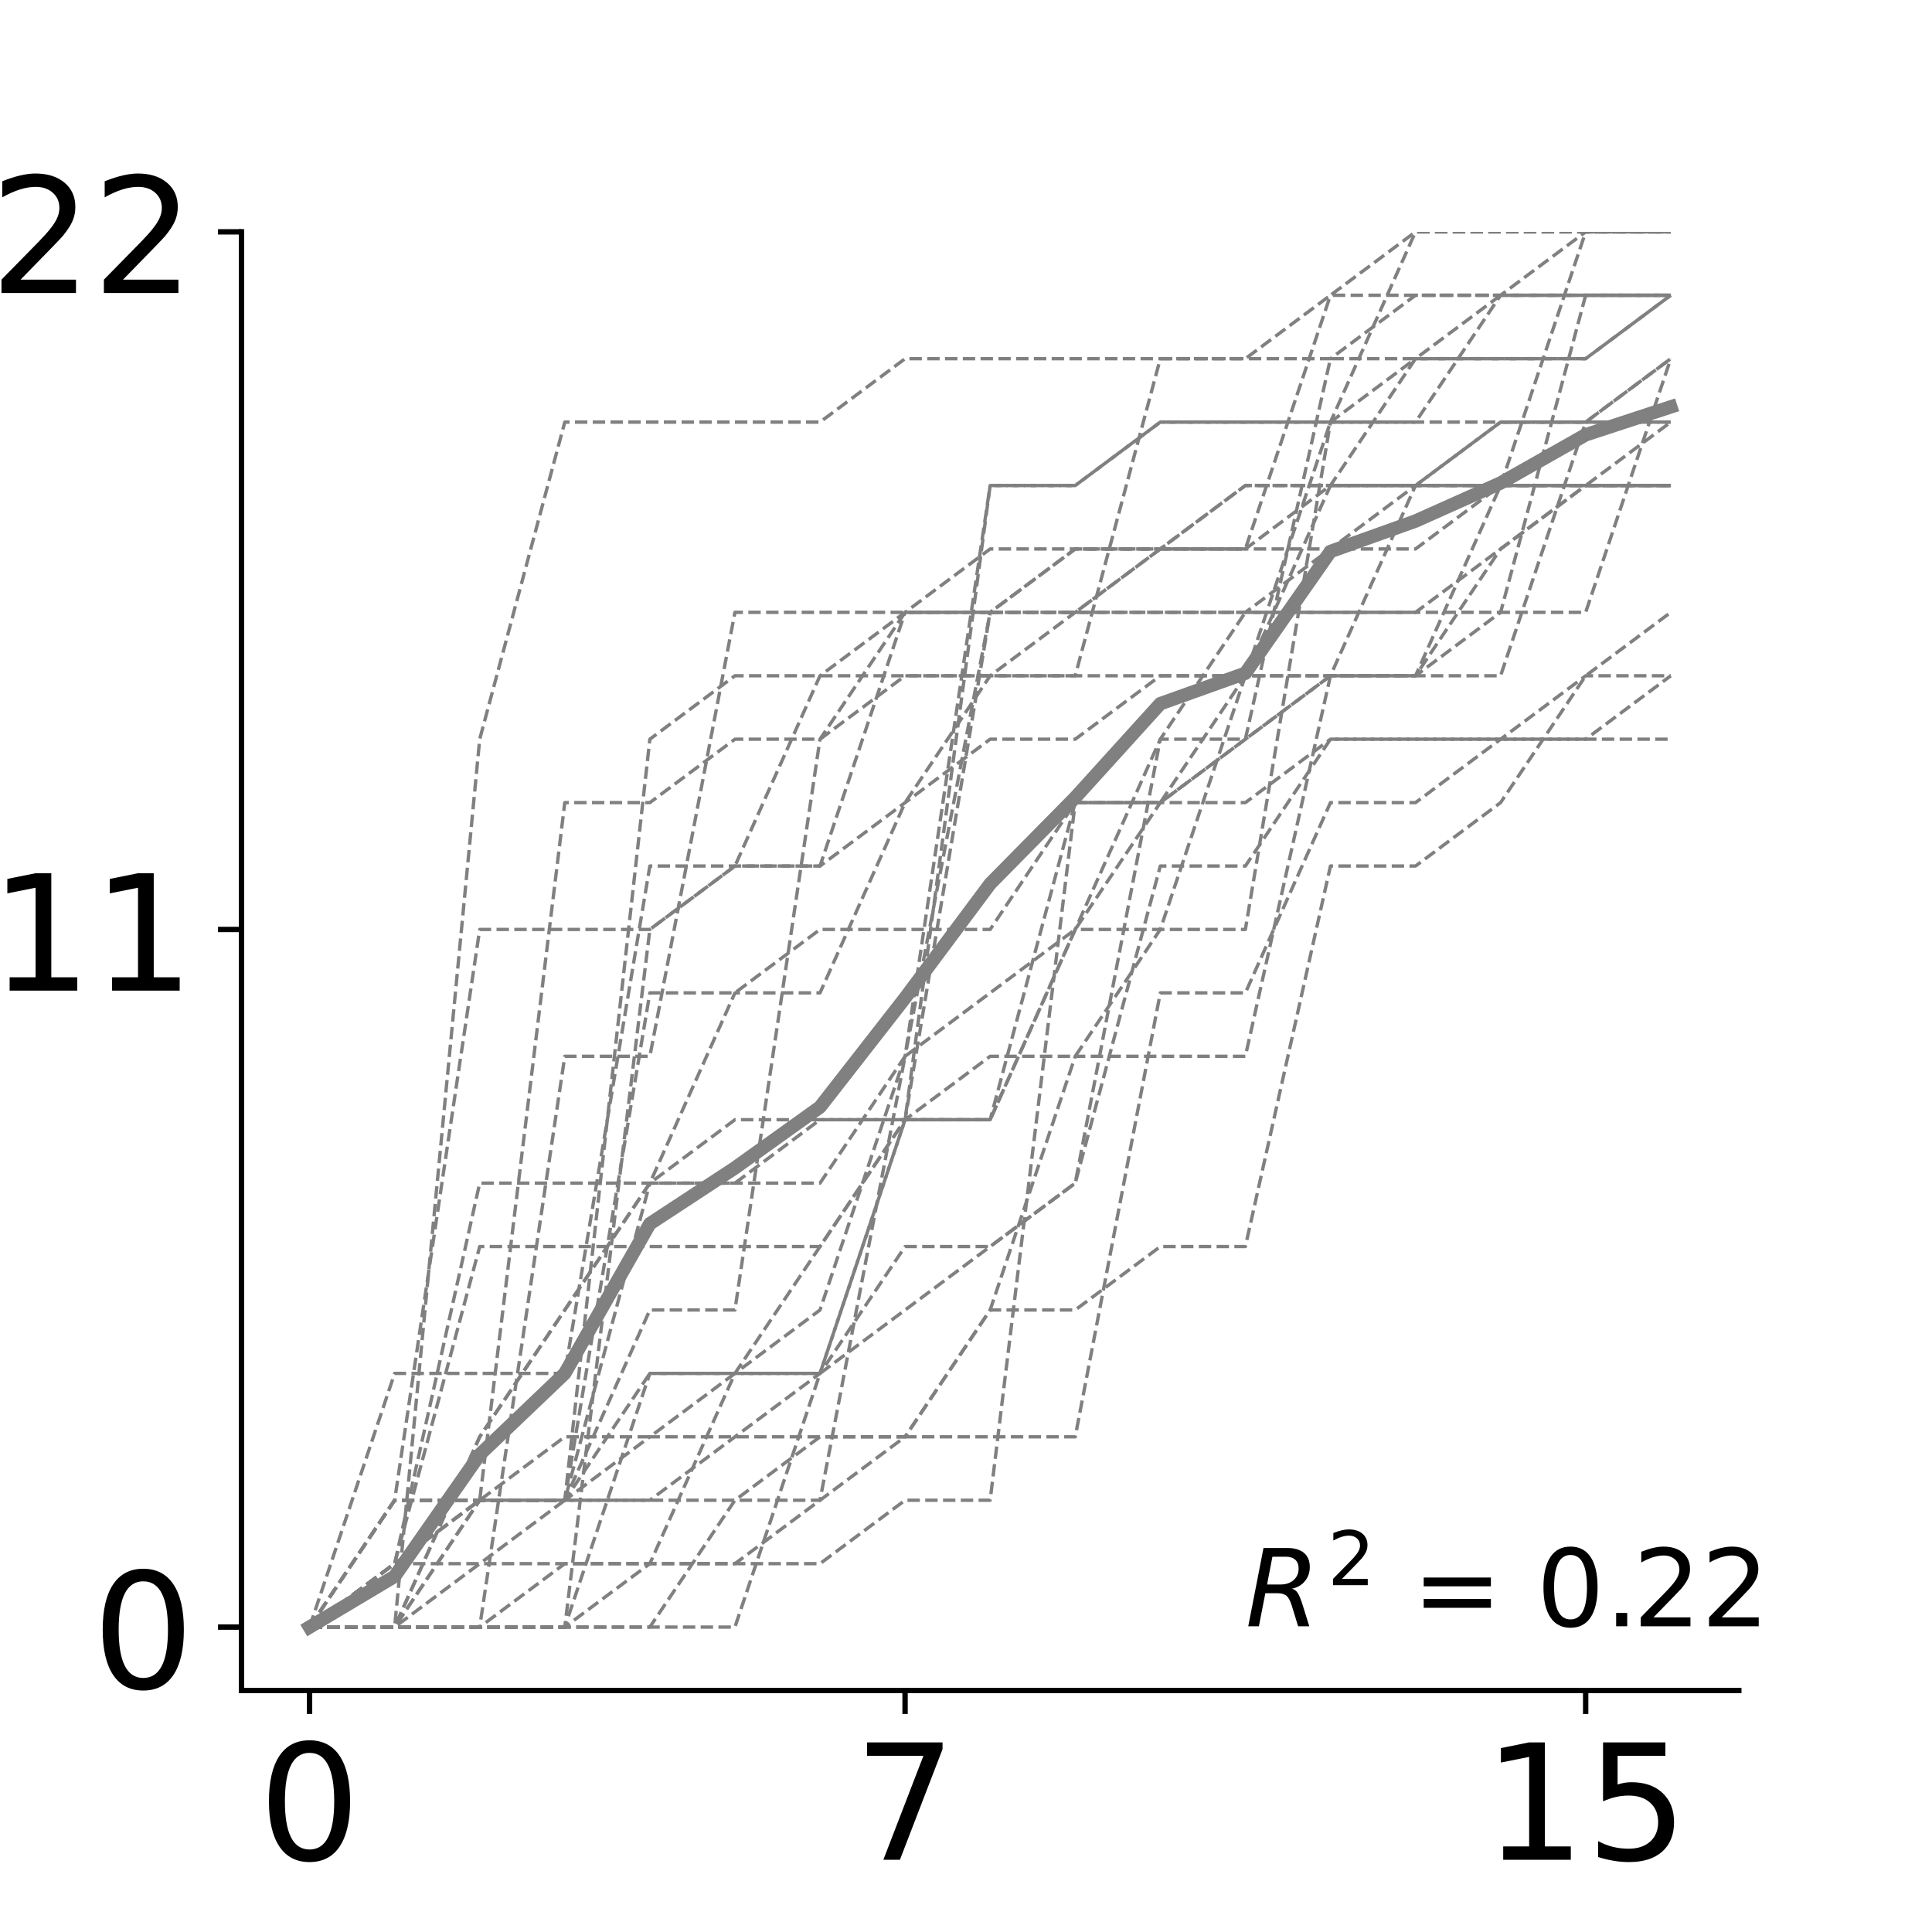
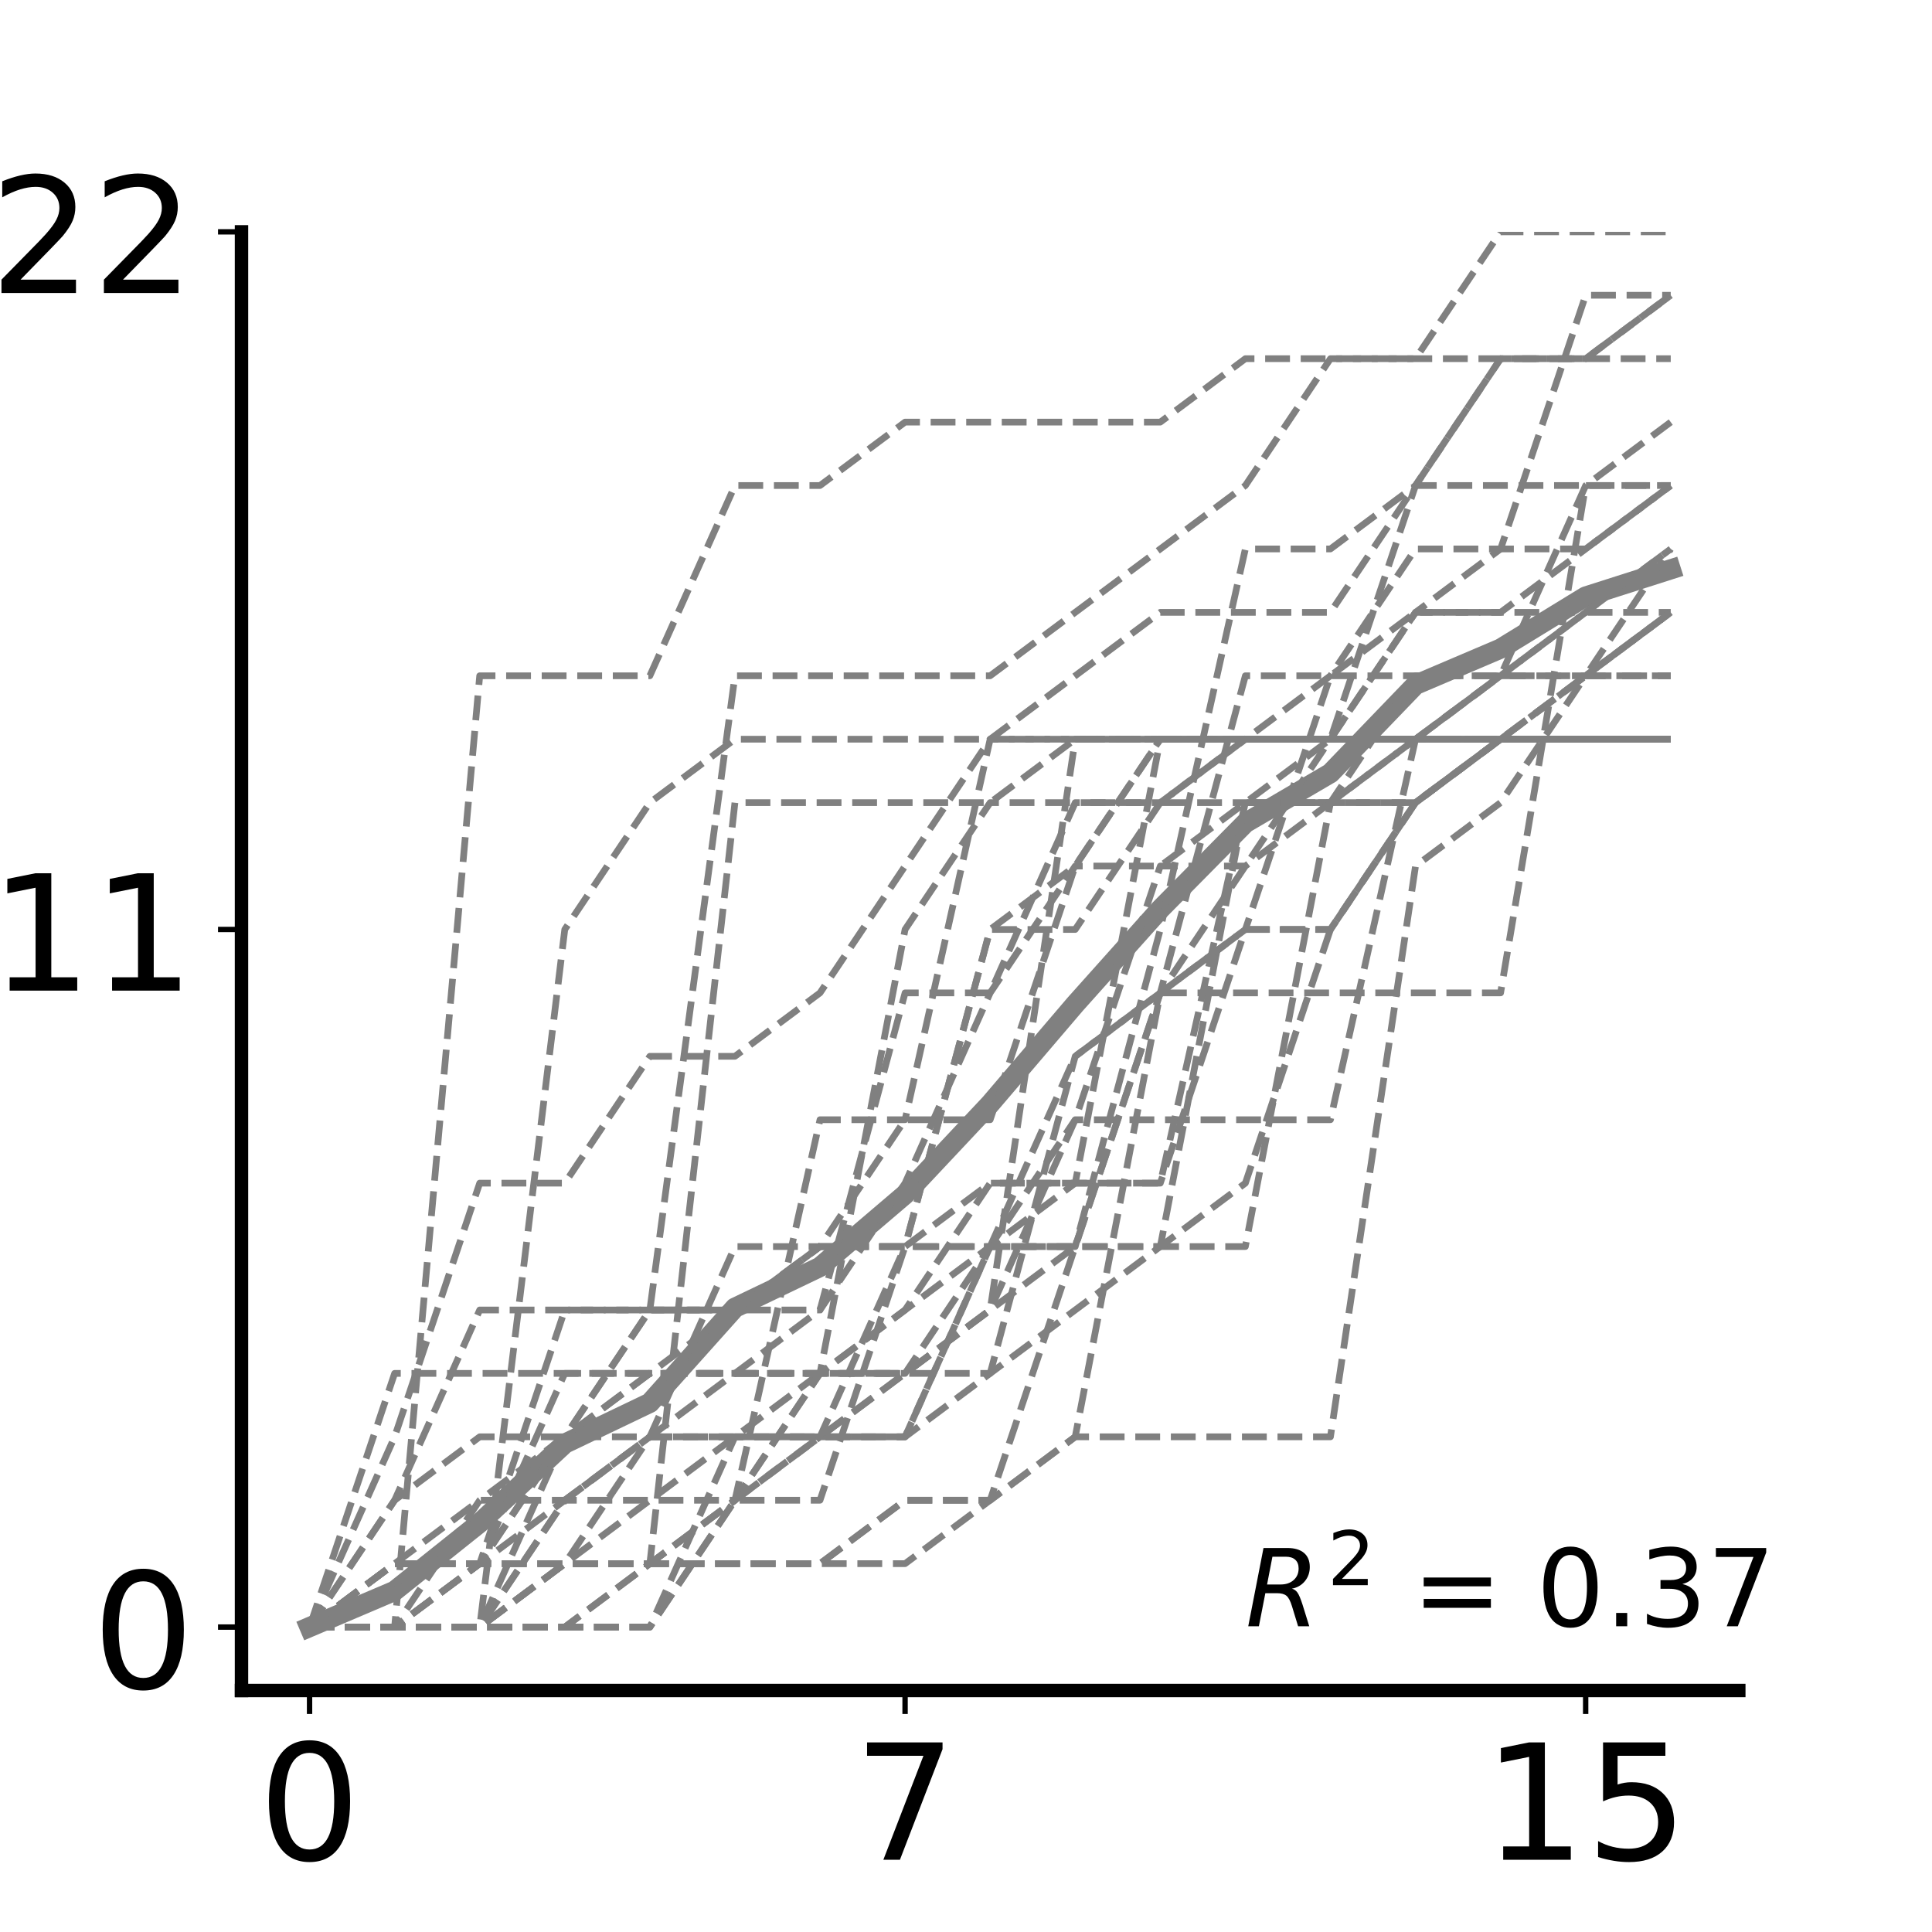
<svg xmlns="http://www.w3.org/2000/svg" xmlns:xlink="http://www.w3.org/1999/xlink" width="288pt" height="288pt" viewBox="0 0 288 288" version="1.1">
  <defs>
    <style type="text/css">*{stroke-linejoin: round; stroke-linecap: butt}</style>
  </defs>
  <g id="figure_1">
    <g id="patch_1">
      <path d="M 0 288  L 288 288  L 288 0  L 0 0  z " style="fill: #ffffff" />
    </g>
    <g id="axes_1">
      <g id="patch_2">
        <path d="M 36 252  L 259.2 252  L 259.2 34.56  L 36 34.56  z " style="fill: #ffffff" />
      </g>
      <g id="matplotlib.axis_1">
        <g id="xtick_1">
          <g id="line2d_1">
            <defs>
-               <path id="m876212b23d" d="M 0 0  L 0 3.5  " style="stroke: #000000; stroke-width: 0.8" />
+               <path id="m967e406d7b" d="M 0 0  L 0 3.5  " style="stroke: #000000; stroke-width: 0.8" />
            </defs>
            <g>
-               <use xlink:href="#m876212b23d" x="46.145" y="252" style="stroke: #000000; stroke-width: 0.8" />
+               <use xlink:href="#m967e406d7b" x="46.145" y="252" style="stroke: #000000; stroke-width: 0.8" />
            </g>
          </g>
          <g id="text_1">
            <g transform="translate(38.51046 277.2362) scale(0.24 -0.24)">
              <defs>
                <path id="DejaVuSans-30" d="M 2034 4250  Q 1547 4250 1301 3770  Q 1056 3291 1056 2328  Q 1056 1369 1301 889  Q 1547 409 2034 409  Q 2525 409 2770 889  Q 3016 1369 3016 2328  Q 3016 3291 2770 3770  Q 2525 4250 2034 4250  z M 2034 4750  Q 2819 4750 3233 4129  Q 3647 3509 3647 2328  Q 3647 1150 3233 529  Q 2819 -91 2034 -91  Q 1250 -91 836 529  Q 422 1150 422 2328  Q 422 3509 836 4129  Q 1250 4750 2034 4750  z " transform="scale(0.015625)" />
              </defs>
              <use xlink:href="#DejaVuSans-30" />
            </g>
          </g>
        </g>
        <g id="xtick_2">
          <g id="line2d_2">
            <g>
-               <use xlink:href="#m876212b23d" x="134.918" y="252" style="stroke: #000000; stroke-width: 0.8" />
+               <use xlink:href="#m967e406d7b" x="134.918" y="252" style="stroke: #000000; stroke-width: 0.8" />
            </g>
          </g>
          <g id="text_2">
            <g transform="translate(127.2832 277.2362) scale(0.24 -0.24)">
              <defs>
                <path id="DejaVuSans-37" d="M 525 4666  L 3525 4666  L 3525 4397  L 1831 0  L 1172 0  L 2766 4134  L 525 4134  L 525 4666  z " transform="scale(0.015625)" />
              </defs>
              <use xlink:href="#DejaVuSans-37" />
            </g>
          </g>
        </g>
        <g id="xtick_3">
          <g id="line2d_3">
            <g>
-               <use xlink:href="#m876212b23d" x="236.373" y="252" style="stroke: #000000; stroke-width: 0.8" />
+               <use xlink:href="#m967e406d7b" x="236.373" y="252" style="stroke: #000000; stroke-width: 0.8" />
            </g>
          </g>
          <g id="text_3">
            <g transform="translate(221.1027 277.2362) scale(0.24 -0.24)">
              <defs>
                <path id="DejaVuSans-31" d="M 794 531  L 1825 531  L 1825 4091  L 703 3866  L 703 4441  L 1819 4666  L 2450 4666  L 2450 531  L 3481 531  L 3481 0  L 794 0  L 794 531  z " transform="scale(0.015625)" />
                <path id="DejaVuSans-35" d="M 691 4666  L 3169 4666  L 3169 4134  L 1269 4134  L 1269 2991  Q 1406 3038 1543 3061  Q 1681 3084 1819 3084  Q 2600 3084 3056 2656  Q 3513 2228 3513 1497  Q 3513 744 3044 326  Q 2575 -91 1722 -91  Q 1428 -91 1123 -41  Q 819 9 494 109  L 494 744  Q 775 591 1075 516  Q 1375 441 1709 441  Q 2250 441 2565 725  Q 2881 1009 2881 1497  Q 2881 1984 2565 2268  Q 2250 2553 1709 2553  Q 1456 2553 1204 2497  Q 953 2441 691 2322  L 691 4666  z " transform="scale(0.015625)" />
              </defs>
              <use xlink:href="#DejaVuSans-31" />
              <use xlink:href="#DejaVuSans-35" x="63.623" />
            </g>
          </g>
        </g>
      </g>
      <g id="matplotlib.axis_2">
        <g id="ytick_1">
          <g id="line2d_4">
            <defs>
-               <path id="md8506f005b" d="M 0 0  L -3.5 0  " style="stroke: #000000; stroke-width: 0.8" />
+               <path id="m3b7a701a3c" d="M 0 0  L -3.5 0  " style="stroke: #000000; stroke-width: 0.8" />
            </defs>
            <g>
-               <use xlink:href="#md8506f005b" x="36" y="242.546" style="stroke: #000000; stroke-width: 0.8" />
+               <use xlink:href="#m3b7a701a3c" x="36" y="242.546" style="stroke: #000000; stroke-width: 0.8" />
            </g>
          </g>
          <g id="text_4">
            <g transform="translate(13.73 251.6642) scale(0.24 -0.24)">
              <use xlink:href="#DejaVuSans-30" />
            </g>
          </g>
        </g>
        <g id="ytick_2">
          <g id="line2d_5">
            <g>
-               <use xlink:href="#md8506f005b" x="36" y="138.553" style="stroke: #000000; stroke-width: 0.8" />
+               <use xlink:href="#m3b7a701a3c" x="36" y="138.553" style="stroke: #000000; stroke-width: 0.8" />
            </g>
          </g>
          <g id="text_5">
            <g transform="translate(-1.54 147.6712) scale(0.24 -0.24)">
              <use xlink:href="#DejaVuSans-31" />
              <use xlink:href="#DejaVuSans-31" x="63.623" />
            </g>
          </g>
        </g>
        <g id="ytick_3">
          <g id="line2d_6">
            <g>
-               <use xlink:href="#md8506f005b" x="36" y="34.56" style="stroke: #000000; stroke-width: 0.8" />
+               <use xlink:href="#m3b7a701a3c" x="36" y="34.56" style="stroke: #000000; stroke-width: 0.8" />
            </g>
          </g>
          <g id="text_6">
            <g transform="translate(-1.54 43.67813) scale(0.24 -0.24)">
              <defs>
                <path id="DejaVuSans-32" d="M 1228 531  L 3431 531  L 3431 0  L 469 0  L 469 531  Q 828 903 1448 1529  Q 2069 2156 2228 2338  Q 2531 2678 2651 2914  Q 2772 3150 2772 3378  Q 2772 3750 2511 3984  Q 2250 4219 1831 4219  Q 1534 4219 1204 4116  Q 875 4013 500 3803  L 500 4441  Q 881 4594 1212 4672  Q 1544 4750 1819 4750  Q 2544 4750 2975 4387  Q 3406 4025 3406 3419  Q 3406 3131 3298 2873  Q 3191 2616 2906 2266  Q 2828 2175 2409 1742  Q 1991 1309 1228 531  z " transform="scale(0.015625)" />
              </defs>
              <use xlink:href="#DejaVuSans-32" />
              <use xlink:href="#DejaVuSans-32" x="63.623" />
            </g>
          </g>
        </g>
      </g>
      <g id="line2d_7">
-         <path d="M 46.145 242.546  L 58.827 234.983  L 71.509 216.831  L 84.191 204.73  L 96.873 182.419  L 109.555 174.1  L 122.236 165.024  L 134.918 148.763  L 147.6 131.746  L 160.282 118.889  L 172.964 104.897  L 185.645 100.359  L 198.327 82.208  L 211.009 77.67  L 223.691 71.997  L 236.373 64.813  L 249.055 60.653  " clip-path="url(#p11c818bfcc)" style="fill: none; stroke: #808080; stroke-width: 2; stroke-linecap: square" />
+         <path d="M 46.145 242.546  L 58.827 237.144  L 71.509 227.015  L 84.191 215.197  L 96.873 209.12  L 109.555 194.939  L 122.236 188.861  L 134.918 178.057  L 147.6 164.551  L 160.282 149.695  L 172.964 135.514  L 185.645 122.684  L 198.327 115.256  L 211.009 102.088  L 223.691 96.686  L 236.373 88.92  L 249.055 84.868  " clip-path="url(#p6ec6c91534)" style="fill: none; stroke: #808080; stroke-width: 3; stroke-linecap: square" />
      </g>
      <g id="line2d_8">
-         <path d="M 46.145 242.546  L 58.827 223.638  L 71.509 223.638  L 84.191 223.638  L 96.873 214.184  L 109.555 214.184  L 122.236 214.184  L 134.918 214.184  L 147.6 195.277  L 160.282 195.277  L 172.964 185.823  L 185.645 185.823  L 198.327 129.099  L 211.009 129.099  L 223.691 119.645  L 236.373 100.737  L 249.055 91.283  " clip-path="url(#p11c818bfcc)" style="fill: none; stroke-dasharray: 1.85,0.8; stroke-dashoffset: 0; stroke: #808080; stroke-width: 0.5" />
+         <path d="M 46.145 242.546  L 58.827 233.092  L 71.509 233.092  L 84.191 195.277  L 96.873 195.277  L 109.555 195.277  L 122.236 195.277  L 134.918 148.007  L 147.6 148.007  L 160.282 119.645  L 172.964 119.645  L 185.645 119.645  L 198.327 119.645  L 211.009 110.191  L 223.691 110.191  L 236.373 110.191  L 249.055 110.191  " clip-path="url(#p6ec6c91534)" style="fill: none; stroke-dasharray: 3.7,1.6; stroke-dashoffset: 0; stroke: #808080" />
      </g>
      <g id="line2d_9">
-         <path d="M 46.145 242.546  L 58.827 242.546  L 71.509 242.546  L 84.191 242.546  L 96.873 233.092  L 109.555 233.092  L 122.236 233.092  L 134.918 223.638  L 147.6 223.638  L 160.282 119.645  L 172.964 119.645  L 185.645 100.737  L 198.327 100.737  L 211.009 100.737  L 223.691 100.737  L 236.373 62.922  L 249.055 62.922  " clip-path="url(#p11c818bfcc)" style="fill: none; stroke-dasharray: 1.85,0.8; stroke-dashoffset: 0; stroke: #808080; stroke-width: 0.5" />
+         <path d="M 46.145 242.546  L 58.827 242.546  L 71.509 242.546  L 84.191 233.092  L 96.873 233.092  L 109.555 223.638  L 122.236 204.73  L 134.918 195.277  L 147.6 176.369  L 160.282 176.369  L 172.964 176.369  L 185.645 138.553  L 198.327 138.553  L 211.009 119.645  L 223.691 110.191  L 236.373 110.191  L 249.055 110.191  " clip-path="url(#p6ec6c91534)" style="fill: none; stroke-dasharray: 3.7,1.6; stroke-dashoffset: 0; stroke: #808080" />
      </g>
      <g id="line2d_10">
-         <path d="M 46.145 242.546  L 58.827 242.546  L 71.509 242.546  L 84.191 242.546  L 96.873 242.546  L 109.555 223.638  L 122.236 214.184  L 134.918 214.184  L 147.6 195.277  L 160.282 157.461  L 172.964 157.461  L 185.645 157.461  L 198.327 100.737  L 211.009 72.376  L 223.691 72.376  L 236.373 72.376  L 249.055 62.922  " clip-path="url(#p11c818bfcc)" style="fill: none; stroke-dasharray: 1.85,0.8; stroke-dashoffset: 0; stroke: #808080; stroke-width: 0.5" />
+         <path d="M 46.145 242.546  L 58.827 233.092  L 71.509 233.092  L 84.191 214.184  L 96.873 195.277  L 109.555 195.277  L 122.236 185.823  L 134.918 185.823  L 147.6 185.823  L 160.282 185.823  L 172.964 138.553  L 185.645 81.83  L 198.327 81.83  L 211.009 72.376  L 223.691 72.376  L 236.373 72.376  L 249.055 72.376  " clip-path="url(#p6ec6c91534)" style="fill: none; stroke-dasharray: 3.7,1.6; stroke-dashoffset: 0; stroke: #808080" />
      </g>
      <g id="line2d_11">
-         <path d="M 46.145 242.546  L 58.827 242.546  L 71.509 214.184  L 84.191 195.277  L 96.873 176.369  L 109.555 166.915  L 122.236 166.915  L 134.918 166.915  L 147.6 91.283  L 160.282 91.283  L 172.964 91.283  L 185.645 91.283  L 198.327 91.283  L 211.009 91.283  L 223.691 81.83  L 236.373 72.376  L 249.055 72.376  " clip-path="url(#p11c818bfcc)" style="fill: none; stroke-dasharray: 1.85,0.8; stroke-dashoffset: 0; stroke: #808080; stroke-width: 0.5" />
+         <path d="M 46.145 242.546  L 58.827 233.092  L 71.509 233.092  L 84.191 233.092  L 96.873 223.638  L 109.555 214.184  L 122.236 204.73  L 134.918 204.73  L 147.6 185.823  L 160.282 185.823  L 172.964 148.007  L 185.645 100.737  L 198.327 100.737  L 211.009 100.737  L 223.691 100.737  L 236.373 100.737  L 249.055 100.737  " clip-path="url(#p6ec6c91534)" style="fill: none; stroke-dasharray: 3.7,1.6; stroke-dashoffset: 0; stroke: #808080" />
      </g>
      <g id="line2d_12">
-         <path d="M 46.145 242.546  L 58.827 242.546  L 71.509 242.546  L 84.191 242.546  L 96.873 242.546  L 109.555 242.546  L 122.236 204.73  L 134.918 195.277  L 147.6 185.823  L 160.282 176.369  L 172.964 129.099  L 185.645 129.099  L 198.327 110.191  L 211.009 110.191  L 223.691 110.191  L 236.373 110.191  L 249.055 110.191  " clip-path="url(#p11c818bfcc)" style="fill: none; stroke-dasharray: 1.85,0.8; stroke-dashoffset: 0; stroke: #808080; stroke-width: 0.5" />
+         <path d="M 46.145 242.546  L 58.827 242.546  L 71.509 100.737  L 84.191 100.737  L 96.873 100.737  L 109.555 72.376  L 122.236 72.376  L 134.918 62.922  L 147.6 62.922  L 160.282 62.922  L 172.964 62.922  L 185.645 53.468  L 198.327 53.468  L 211.009 53.468  L 223.691 53.468  L 236.373 53.468  L 249.055 53.468  " clip-path="url(#p6ec6c91534)" style="fill: none; stroke-dasharray: 3.7,1.6; stroke-dashoffset: 0; stroke: #808080" />
      </g>
      <g id="line2d_13">
-         <path d="M 46.145 242.546  L 58.827 242.546  L 71.509 242.546  L 84.191 233.092  L 96.873 233.092  L 109.555 233.092  L 122.236 223.638  L 134.918 214.184  L 147.6 214.184  L 160.282 214.184  L 172.964 148.007  L 185.645 148.007  L 198.327 119.645  L 211.009 119.645  L 223.691 110.191  L 236.373 100.737  L 249.055 100.737  " clip-path="url(#p11c818bfcc)" style="fill: none; stroke-dasharray: 1.85,0.8; stroke-dashoffset: 0; stroke: #808080; stroke-width: 0.5" />
+         <path d="M 46.145 242.546  L 58.827 242.546  L 71.509 242.546  L 84.191 223.638  L 96.873 214.184  L 109.555 204.73  L 122.236 195.277  L 134.918 176.369  L 147.6 148.007  L 160.282 129.099  L 172.964 129.099  L 185.645 119.645  L 198.327 110.191  L 211.009 110.191  L 223.691 110.191  L 236.373 110.191  L 249.055 110.191  " clip-path="url(#p6ec6c91534)" style="fill: none; stroke-dasharray: 3.7,1.6; stroke-dashoffset: 0; stroke: #808080" />
      </g>
      <g id="line2d_14">
-         <path d="M 46.145 242.546  L 58.827 223.638  L 71.509 223.638  L 84.191 223.638  L 96.873 204.73  L 109.555 204.73  L 122.236 195.277  L 134.918 157.461  L 147.6 91.283  L 160.282 91.283  L 172.964 81.83  L 185.645 81.83  L 198.327 81.83  L 211.009 72.376  L 223.691 62.922  L 236.373 62.922  L 249.055 53.468  " clip-path="url(#p11c818bfcc)" style="fill: none; stroke-dasharray: 1.85,0.8; stroke-dashoffset: 0; stroke: #808080; stroke-width: 0.5" />
+         <path d="M 46.145 242.546  L 58.827 242.546  L 71.509 242.546  L 84.191 214.184  L 96.873 195.277  L 109.555 100.737  L 122.236 100.737  L 134.918 100.737  L 147.6 100.737  L 160.282 91.283  L 172.964 81.83  L 185.645 72.376  L 198.327 53.468  L 211.009 53.468  L 223.691 34.56  L 236.373 34.56  L 249.055 34.56  " clip-path="url(#p6ec6c91534)" style="fill: none; stroke-dasharray: 3.7,1.6; stroke-dashoffset: 0; stroke: #808080" />
      </g>
      <g id="line2d_15">
-         <path d="M 46.145 242.546  L 58.827 233.092  L 71.509 185.823  L 84.191 185.823  L 96.873 185.823  L 109.555 185.823  L 122.236 185.823  L 134.918 166.915  L 147.6 166.915  L 160.282 138.553  L 172.964 138.553  L 185.645 138.553  L 198.327 62.922  L 211.009 34.56  L 223.691 34.56  L 236.373 34.56  L 249.055 34.56  " clip-path="url(#p11c818bfcc)" style="fill: none; stroke-dasharray: 1.85,0.8; stroke-dashoffset: 0; stroke: #808080; stroke-width: 0.5" />
+         <path d="M 46.145 242.546  L 58.827 242.546  L 71.509 242.546  L 84.191 242.546  L 96.873 242.546  L 109.555 223.638  L 122.236 223.638  L 134.918 185.823  L 147.6 185.823  L 160.282 166.915  L 172.964 166.915  L 185.645 166.915  L 198.327 166.915  L 211.009 110.191  L 223.691 110.191  L 236.373 110.191  L 249.055 110.191  " clip-path="url(#p6ec6c91534)" style="fill: none; stroke-dasharray: 3.7,1.6; stroke-dashoffset: 0; stroke: #808080" />
      </g>
      <g id="line2d_16">
-         <path d="M 46.145 242.546  L 58.827 242.546  L 71.509 242.546  L 84.191 242.546  L 96.873 138.553  L 109.555 129.099  L 122.236 100.737  L 134.918 91.283  L 147.6 81.83  L 160.282 81.83  L 172.964 81.83  L 185.645 81.83  L 198.327 44.014  L 211.009 34.56  L 223.691 34.56  L 236.373 34.56  L 249.055 34.56  " clip-path="url(#p11c818bfcc)" style="fill: none; stroke-dasharray: 1.85,0.8; stroke-dashoffset: 0; stroke: #808080; stroke-width: 0.5" />
+         <path d="M 46.145 242.546  L 58.827 242.546  L 71.509 242.546  L 84.191 242.546  L 96.873 233.092  L 109.555 223.638  L 122.236 214.184  L 134.918 214.184  L 147.6 185.823  L 160.282 185.823  L 172.964 185.823  L 185.645 185.823  L 198.327 119.645  L 211.009 119.645  L 223.691 110.191  L 236.373 110.191  L 249.055 110.191  " clip-path="url(#p6ec6c91534)" style="fill: none; stroke-dasharray: 3.7,1.6; stroke-dashoffset: 0; stroke: #808080" />
      </g>
      <g id="line2d_17">
-         <path d="M 46.145 242.546  L 58.827 223.638  L 71.509 223.638  L 84.191 223.638  L 96.873 148.007  L 109.555 148.007  L 122.236 138.553  L 134.918 138.553  L 147.6 138.553  L 160.282 119.645  L 172.964 119.645  L 185.645 110.191  L 198.327 100.737  L 211.009 100.737  L 223.691 81.83  L 236.373 72.376  L 249.055 72.376  " clip-path="url(#p11c818bfcc)" style="fill: none; stroke-dasharray: 1.85,0.8; stroke-dashoffset: 0; stroke: #808080; stroke-width: 0.5" />
+         <path d="M 46.145 242.546  L 58.827 242.546  L 71.509 242.546  L 84.191 138.553  L 96.873 119.645  L 109.555 110.191  L 122.236 110.191  L 134.918 110.191  L 147.6 110.191  L 160.282 110.191  L 172.964 110.191  L 185.645 110.191  L 198.327 110.191  L 211.009 110.191  L 223.691 100.737  L 236.373 91.283  L 249.055 91.283  " clip-path="url(#p6ec6c91534)" style="fill: none; stroke-dasharray: 3.7,1.6; stroke-dashoffset: 0; stroke: #808080" />
      </g>
      <g id="line2d_18">
-         <path d="M 46.145 242.546  L 58.827 242.546  L 71.509 242.546  L 84.191 157.461  L 96.873 157.461  L 109.555 91.283  L 122.236 91.283  L 134.918 91.283  L 147.6 91.283  L 160.282 81.83  L 172.964 81.83  L 185.645 72.376  L 198.327 72.376  L 211.009 53.468  L 223.691 53.468  L 236.373 53.468  L 249.055 44.014  " clip-path="url(#p11c818bfcc)" style="fill: none; stroke-dasharray: 1.85,0.8; stroke-dashoffset: 0; stroke: #808080; stroke-width: 0.5" />
+         <path d="M 46.145 242.546  L 58.827 242.546  L 71.509 242.546  L 84.191 242.546  L 96.873 242.546  L 109.555 214.184  L 122.236 214.184  L 134.918 214.184  L 147.6 204.73  L 160.282 157.461  L 172.964 148.007  L 185.645 129.099  L 198.327 110.191  L 211.009 110.191  L 223.691 110.191  L 236.373 100.737  L 249.055 81.83  " clip-path="url(#p6ec6c91534)" style="fill: none; stroke-dasharray: 3.7,1.6; stroke-dashoffset: 0; stroke: #808080" />
      </g>
      <g id="line2d_19">
-         <path d="M 46.145 242.546  L 58.827 233.092  L 71.509 223.638  L 84.191 214.184  L 96.873 214.184  L 109.555 204.73  L 122.236 204.73  L 134.918 166.915  L 147.6 166.915  L 160.282 119.645  L 172.964 119.645  L 185.645 110.191  L 198.327 100.737  L 211.009 100.737  L 223.691 72.376  L 236.373 34.56  L 249.055 34.56  " clip-path="url(#p11c818bfcc)" style="fill: none; stroke-dasharray: 1.85,0.8; stroke-dashoffset: 0; stroke: #808080; stroke-width: 0.5" />
+         <path d="M 46.145 242.546  L 58.827 242.546  L 71.509 242.546  L 84.191 233.092  L 96.873 233.092  L 109.555 233.092  L 122.236 233.092  L 134.918 223.638  L 147.6 223.638  L 160.282 214.184  L 172.964 214.184  L 185.645 214.184  L 198.327 214.184  L 211.009 129.099  L 223.691 119.645  L 236.373 100.737  L 249.055 91.283  " clip-path="url(#p6ec6c91534)" style="fill: none; stroke-dasharray: 3.7,1.6; stroke-dashoffset: 0; stroke: #808080" />
      </g>
      <g id="line2d_20">
-         <path d="M 46.145 242.546  L 58.827 242.546  L 71.509 242.546  L 84.191 242.546  L 96.873 204.73  L 109.555 204.73  L 122.236 204.73  L 134.918 166.915  L 147.6 166.915  L 160.282 138.553  L 172.964 110.191  L 185.645 91.283  L 198.327 91.283  L 211.009 91.283  L 223.691 91.283  L 236.373 44.014  L 249.055 44.014  " clip-path="url(#p11c818bfcc)" style="fill: none; stroke-dasharray: 1.85,0.8; stroke-dashoffset: 0; stroke: #808080; stroke-width: 0.5" />
+         <path d="M 46.145 242.546  L 58.827 242.546  L 71.509 223.638  L 84.191 214.184  L 96.873 204.73  L 109.555 195.277  L 122.236 185.823  L 134.918 166.915  L 147.6 166.915  L 160.282 129.099  L 172.964 110.191  L 185.645 110.191  L 198.327 110.191  L 211.009 91.283  L 223.691 91.283  L 236.373 91.283  L 249.055 81.83  " clip-path="url(#p6ec6c91534)" style="fill: none; stroke-dasharray: 3.7,1.6; stroke-dashoffset: 0; stroke: #808080" />
      </g>
      <g id="line2d_21">
-         <path d="M 46.145 242.546  L 58.827 233.092  L 71.509 233.092  L 84.191 223.638  L 96.873 223.638  L 109.555 214.184  L 122.236 204.73  L 134.918 185.823  L 147.6 185.823  L 160.282 176.369  L 172.964 110.191  L 185.645 110.191  L 198.327 53.468  L 211.009 53.468  L 223.691 44.014  L 236.373 44.014  L 249.055 44.014  " clip-path="url(#p11c818bfcc)" style="fill: none; stroke-dasharray: 1.85,0.8; stroke-dashoffset: 0; stroke: #808080; stroke-width: 0.5" />
+         <path d="M 46.145 242.546  L 58.827 223.638  L 71.509 214.184  L 84.191 214.184  L 96.873 204.73  L 109.555 204.73  L 122.236 204.73  L 134.918 138.553  L 147.6 119.645  L 160.282 119.645  L 172.964 119.645  L 185.645 110.191  L 198.327 110.191  L 211.009 110.191  L 223.691 100.737  L 236.373 100.737  L 249.055 91.283  " clip-path="url(#p6ec6c91534)" style="fill: none; stroke-dasharray: 3.7,1.6; stroke-dashoffset: 0; stroke: #808080" />
      </g>
      <g id="line2d_22">
-         <path d="M 46.145 242.546  L 58.827 242.546  L 71.509 223.638  L 84.191 223.638  L 96.873 110.191  L 109.555 100.737  L 122.236 100.737  L 134.918 100.737  L 147.6 100.737  L 160.282 91.283  L 172.964 81.83  L 185.645 72.376  L 198.327 72.376  L 211.009 72.376  L 223.691 72.376  L 236.373 72.376  L 249.055 72.376  " clip-path="url(#p11c818bfcc)" style="fill: none; stroke-dasharray: 1.85,0.8; stroke-dashoffset: 0; stroke: #808080; stroke-width: 0.5" />
+         <path d="M 46.145 242.546  L 58.827 242.546  L 71.509 242.546  L 84.191 233.092  L 96.873 233.092  L 109.555 223.638  L 122.236 166.915  L 134.918 166.915  L 147.6 110.191  L 160.282 110.191  L 172.964 110.191  L 185.645 110.191  L 198.327 100.737  L 211.009 81.83  L 223.691 81.83  L 236.373 81.83  L 249.055 72.376  " clip-path="url(#p6ec6c91534)" style="fill: none; stroke-dasharray: 3.7,1.6; stroke-dashoffset: 0; stroke: #808080" />
      </g>
      <g id="line2d_23">
-         <path d="M 46.145 242.546  L 58.827 242.546  L 71.509 223.638  L 84.191 223.638  L 96.873 195.277  L 109.555 195.277  L 122.236 110.191  L 134.918 91.283  L 147.6 91.283  L 160.282 81.83  L 172.964 81.83  L 185.645 81.83  L 198.327 72.376  L 211.009 72.376  L 223.691 62.922  L 236.373 62.922  L 249.055 62.922  " clip-path="url(#p11c818bfcc)" style="fill: none; stroke-dasharray: 1.85,0.8; stroke-dashoffset: 0; stroke: #808080; stroke-width: 0.5" />
+         <path d="M 46.145 242.546  L 58.827 204.73  L 71.509 204.73  L 84.191 204.73  L 96.873 204.73  L 109.555 204.73  L 122.236 204.73  L 134.918 204.73  L 147.6 204.73  L 160.282 195.277  L 172.964 185.823  L 185.645 119.645  L 198.327 119.645  L 211.009 110.191  L 223.691 100.737  L 236.373 91.283  L 249.055 81.83  " clip-path="url(#p6ec6c91534)" style="fill: none; stroke-dasharray: 3.7,1.6; stroke-dashoffset: 0; stroke: #808080" />
      </g>
      <g id="line2d_24">
-         <path d="M 46.145 242.546  L 58.827 242.546  L 71.509 110.191  L 84.191 62.922  L 96.873 62.922  L 109.555 62.922  L 122.236 62.922  L 134.918 53.468  L 147.6 53.468  L 160.282 53.468  L 172.964 53.468  L 185.645 53.468  L 198.327 44.014  L 211.009 44.014  L 223.691 44.014  L 236.373 44.014  L 249.055 44.014  " clip-path="url(#p11c818bfcc)" style="fill: none; stroke-dasharray: 1.85,0.8; stroke-dashoffset: 0; stroke: #808080; stroke-width: 0.5" />
+         <path d="M 46.145 242.546  L 58.827 233.092  L 71.509 233.092  L 84.191 233.092  L 96.873 233.092  L 109.555 233.092  L 122.236 233.092  L 134.918 223.638  L 147.6 223.638  L 160.282 214.184  L 172.964 148.007  L 185.645 138.553  L 198.327 138.553  L 211.009 119.645  L 223.691 110.191  L 236.373 110.191  L 249.055 110.191  " clip-path="url(#p6ec6c91534)" style="fill: none; stroke-dasharray: 3.7,1.6; stroke-dashoffset: 0; stroke: #808080" />
      </g>
      <g id="line2d_25">
-         <path d="M 46.145 242.546  L 58.827 242.546  L 71.509 233.092  L 84.191 233.092  L 96.873 233.092  L 109.555 204.73  L 122.236 185.823  L 134.918 166.915  L 147.6 157.461  L 160.282 157.461  L 172.964 138.553  L 185.645 100.737  L 198.327 100.737  L 211.009 100.737  L 223.691 91.283  L 236.373 91.283  L 249.055 53.468  " clip-path="url(#p11c818bfcc)" style="fill: none; stroke-dasharray: 1.85,0.8; stroke-dashoffset: 0; stroke: #808080; stroke-width: 0.5" />
+         <path d="M 46.145 242.546  L 58.827 242.546  L 71.509 242.546  L 84.191 242.546  L 96.873 233.092  L 109.555 233.092  L 122.236 233.092  L 134.918 233.092  L 147.6 223.638  L 160.282 185.823  L 172.964 148.007  L 185.645 138.553  L 198.327 100.737  L 211.009 91.283  L 223.691 91.283  L 236.373 81.83  L 249.055 72.376  " clip-path="url(#p6ec6c91534)" style="fill: none; stroke-dasharray: 3.7,1.6; stroke-dashoffset: 0; stroke: #808080" />
      </g>
      <g id="line2d_26">
-         <path d="M 46.145 242.546  L 58.827 233.092  L 71.509 176.369  L 84.191 176.369  L 96.873 176.369  L 109.555 176.369  L 122.236 176.369  L 134.918 157.461  L 147.6 72.376  L 160.282 72.376  L 172.964 62.922  L 185.645 62.922  L 198.327 62.922  L 211.009 62.922  L 223.691 62.922  L 236.373 62.922  L 249.055 53.468  " clip-path="url(#p11c818bfcc)" style="fill: none; stroke-dasharray: 1.85,0.8; stroke-dashoffset: 0; stroke: #808080; stroke-width: 0.5" />
+         <path d="M 46.145 242.546  L 58.827 242.546  L 71.509 242.546  L 84.191 233.092  L 96.873 214.184  L 109.555 214.184  L 122.236 214.184  L 134.918 214.184  L 147.6 185.823  L 160.282 157.461  L 172.964 148.007  L 185.645 148.007  L 198.327 148.007  L 211.009 148.007  L 223.691 148.007  L 236.373 72.376  L 249.055 72.376  " clip-path="url(#p6ec6c91534)" style="fill: none; stroke-dasharray: 3.7,1.6; stroke-dashoffset: 0; stroke: #808080" />
      </g>
      <g id="line2d_27">
-         <path d="M 46.145 242.546  L 58.827 204.73  L 71.509 204.73  L 84.191 204.73  L 96.873 129.099  L 109.555 129.099  L 122.236 129.099  L 134.918 91.283  L 147.6 91.283  L 160.282 91.283  L 172.964 91.283  L 185.645 91.283  L 198.327 81.83  L 211.009 81.83  L 223.691 72.376  L 236.373 72.376  L 249.055 72.376  " clip-path="url(#p11c818bfcc)" style="fill: none; stroke-dasharray: 1.85,0.8; stroke-dashoffset: 0; stroke: #808080; stroke-width: 0.5" />
+         <path d="M 46.145 242.546  L 58.827 242.546  L 71.509 233.092  L 84.191 233.092  L 96.873 233.092  L 109.555 119.645  L 122.236 119.645  L 134.918 119.645  L 147.6 119.645  L 160.282 110.191  L 172.964 110.191  L 185.645 110.191  L 198.327 110.191  L 211.009 91.283  L 223.691 81.83  L 236.373 44.014  L 249.055 44.014  " clip-path="url(#p6ec6c91534)" style="fill: none; stroke-dasharray: 3.7,1.6; stroke-dashoffset: 0; stroke: #808080" />
      </g>
      <g id="line2d_28">
-         <path d="M 46.145 242.546  L 58.827 223.638  L 71.509 223.638  L 84.191 223.638  L 96.873 223.638  L 109.555 223.638  L 122.236 223.638  L 134.918 157.461  L 147.6 148.007  L 160.282 138.553  L 172.964 119.645  L 185.645 119.645  L 198.327 110.191  L 211.009 110.191  L 223.691 110.191  L 236.373 110.191  L 249.055 100.737  " clip-path="url(#p11c818bfcc)" style="fill: none; stroke-dasharray: 1.85,0.8; stroke-dashoffset: 0; stroke: #808080; stroke-width: 0.5" />
+         <path d="M 46.145 242.546  L 58.827 233.092  L 71.509 223.638  L 84.191 223.638  L 96.873 223.638  L 109.555 223.638  L 122.236 204.73  L 134.918 204.73  L 147.6 195.277  L 160.282 185.823  L 172.964 185.823  L 185.645 176.369  L 198.327 138.553  L 211.009 119.645  L 223.691 110.191  L 236.373 100.737  L 249.055 100.737  " clip-path="url(#p6ec6c91534)" style="fill: none; stroke-dasharray: 3.7,1.6; stroke-dashoffset: 0; stroke: #808080" />
      </g>
      <g id="line2d_29">
-         <path d="M 46.145 242.546  L 58.827 233.092  L 71.509 223.638  L 84.191 223.638  L 96.873 176.369  L 109.555 176.369  L 122.236 166.915  L 134.918 166.915  L 147.6 72.376  L 160.282 72.376  L 172.964 62.922  L 185.645 62.922  L 198.327 62.922  L 211.009 53.468  L 223.691 53.468  L 236.373 53.468  L 249.055 44.014  " clip-path="url(#p11c818bfcc)" style="fill: none; stroke-dasharray: 1.85,0.8; stroke-dashoffset: 0; stroke: #808080; stroke-width: 0.5" />
+         <path d="M 46.145 242.546  L 58.827 223.638  L 71.509 195.277  L 84.191 195.277  L 96.873 195.277  L 109.555 195.277  L 122.236 185.823  L 134.918 185.823  L 147.6 138.553  L 160.282 138.553  L 172.964 119.645  L 185.645 110.191  L 198.327 110.191  L 211.009 110.191  L 223.691 110.191  L 236.373 100.737  L 249.055 91.283  " clip-path="url(#p6ec6c91534)" style="fill: none; stroke-dasharray: 3.7,1.6; stroke-dashoffset: 0; stroke: #808080" />
      </g>
      <g id="line2d_30">
-         <path d="M 46.145 242.546  L 58.827 223.638  L 71.509 138.553  L 84.191 138.553  L 96.873 138.553  L 109.555 129.099  L 122.236 129.099  L 134.918 119.645  L 147.6 110.191  L 160.282 110.191  L 172.964 100.737  L 185.645 100.737  L 198.327 72.376  L 211.009 72.376  L 223.691 72.376  L 236.373 72.376  L 249.055 72.376  " clip-path="url(#p11c818bfcc)" style="fill: none; stroke-dasharray: 1.85,0.8; stroke-dashoffset: 0; stroke: #808080; stroke-width: 0.5" />
+         <path d="M 46.145 242.546  L 58.827 242.546  L 71.509 233.092  L 84.191 204.73  L 96.873 204.73  L 109.555 204.73  L 122.236 204.73  L 134.918 195.277  L 147.6 185.823  L 160.282 176.369  L 172.964 176.369  L 185.645 119.645  L 198.327 119.645  L 211.009 100.737  L 223.691 100.737  L 236.373 72.376  L 249.055 62.922  " clip-path="url(#p6ec6c91534)" style="fill: none; stroke-dasharray: 3.7,1.6; stroke-dashoffset: 0; stroke: #808080" />
      </g>
      <g id="line2d_31">
-         <path d="M 46.145 242.546  L 58.827 233.092  L 71.509 223.638  L 84.191 119.645  L 96.873 119.645  L 109.555 110.191  L 122.236 110.191  L 134.918 100.737  L 147.6 100.737  L 160.282 100.737  L 172.964 53.468  L 185.645 53.468  L 198.327 53.468  L 211.009 44.014  L 223.691 44.014  L 236.373 34.56  L 249.055 34.56  " clip-path="url(#p11c818bfcc)" style="fill: none; stroke-dasharray: 1.85,0.8; stroke-dashoffset: 0; stroke: #808080; stroke-width: 0.5" />
+         <path d="M 46.145 242.546  L 58.827 242.546  L 71.509 233.092  L 84.191 214.184  L 96.873 214.184  L 109.555 214.184  L 122.236 214.184  L 134.918 204.73  L 147.6 195.277  L 160.282 166.915  L 172.964 129.099  L 185.645 129.099  L 198.327 119.645  L 211.009 119.645  L 223.691 110.191  L 236.373 110.191  L 249.055 110.191  " clip-path="url(#p6ec6c91534)" style="fill: none; stroke-dasharray: 3.7,1.6; stroke-dashoffset: 0; stroke: #808080" />
      </g>
      <g id="line2d_32">
-         <path d="M 46.145 242.546  L 58.827 242.546  L 71.509 214.184  L 84.191 195.277  L 96.873 176.369  L 109.555 148.007  L 122.236 148.007  L 134.918 119.645  L 147.6 100.737  L 160.282 100.737  L 172.964 100.737  L 185.645 100.737  L 198.327 62.922  L 211.009 62.922  L 223.691 44.014  L 236.373 44.014  L 249.055 44.014  " clip-path="url(#p11c818bfcc)" style="fill: none; stroke-dasharray: 1.85,0.8; stroke-dashoffset: 0; stroke: #808080; stroke-width: 0.5" />
+         <path d="M 46.145 242.546  L 58.827 242.546  L 71.509 233.092  L 84.191 223.638  L 96.873 214.184  L 109.555 214.184  L 122.236 214.184  L 134.918 185.823  L 147.6 176.369  L 160.282 176.369  L 172.964 110.191  L 185.645 110.191  L 198.327 110.191  L 211.009 72.376  L 223.691 53.468  L 236.373 53.468  L 249.055 44.014  " clip-path="url(#p6ec6c91534)" style="fill: none; stroke-dasharray: 3.7,1.6; stroke-dashoffset: 0; stroke: #808080" />
+       </g>
+       <g id="line2d_33">
+         <path d="M 46.145 242.546  L 58.827 214.184  L 71.509 176.369  L 84.191 176.369  L 96.873 157.461  L 109.555 157.461  L 122.236 148.007  L 134.918 129.099  L 147.6 110.191  L 160.282 100.737  L 172.964 91.283  L 185.645 91.283  L 198.327 91.283  L 211.009 72.376  L 223.691 53.468  L 236.373 53.468  L 249.055 44.014  " clip-path="url(#p6ec6c91534)" style="fill: none; stroke-dasharray: 3.7,1.6; stroke-dashoffset: 0; stroke: #808080" />
+       </g>
+       <g id="line2d_34">
+         <path d="M 46.145 242.546  L 58.827 242.546  L 71.509 242.546  L 84.191 223.638  L 96.873 214.184  L 109.555 185.823  L 122.236 185.823  L 134.918 185.823  L 147.6 138.553  L 160.282 129.099  L 172.964 110.191  L 185.645 110.191  L 198.327 110.191  L 211.009 110.191  L 223.691 110.191  L 236.373 110.191  L 249.055 110.191  " clip-path="url(#p6ec6c91534)" style="fill: none; stroke-dasharray: 3.7,1.6; stroke-dashoffset: 0; stroke: #808080" />
+       </g>
+       <g id="line2d_35">
+         <path d="M 46.145 242.546  L 58.827 242.546  L 71.509 242.546  L 84.191 242.546  L 96.873 242.546  L 109.555 223.638  L 122.236 214.184  L 134.918 204.73  L 147.6 195.277  L 160.282 110.191  L 172.964 110.191  L 185.645 110.191  L 198.327 110.191  L 211.009 110.191  L 223.691 110.191  L 236.373 110.191  L 249.055 110.191  " clip-path="url(#p6ec6c91534)" style="fill: none; stroke-dasharray: 3.7,1.6; stroke-dashoffset: 0; stroke: #808080" />
      </g>
      <g id="patch_3">
-         <path d="M 36 252  L 36 34.56  " style="fill: none; stroke: #000000; stroke-width: 0.8; stroke-linejoin: miter; stroke-linecap: square" />
+         <path d="M 36 252  L 36 34.56  " style="fill: none; stroke: #000000; stroke-width: 2; stroke-linejoin: miter; stroke-linecap: square" />
      </g>
      <g id="patch_4">
-         <path d="M 36 252  L 259.2 252  " style="fill: none; stroke: #000000; stroke-width: 0.8; stroke-linejoin: miter; stroke-linecap: square" />
+         <path d="M 36 252  L 259.2 252  " style="fill: none; stroke: #000000; stroke-width: 2; stroke-linejoin: miter; stroke-linecap: square" />
      </g>
      <g id="text_7">
        <g transform="translate(185.6455 242.5461) scale(0.16 -0.16)">
          <defs>
            <path id="DejaVuSans-Oblique-52" d="M 1613 4147  L 1294 2491  L 2106 2491  Q 2584 2491 2879 2755  Q 3175 3019 3175 3444  Q 3175 3784 2976 3965  Q 2778 4147 2406 4147  L 1613 4147  z M 2772 2241  Q 2972 2194 3105 2009  Q 3238 1825 3413 1275  L 3809 0  L 3144 0  L 2778 1197  Q 2638 1659 2453 1815  Q 2269 1972 1888 1972  L 1191 1972  L 806 0  L 172 0  L 1081 4666  L 2503 4666  Q 3150 4666 3495 4373  Q 3841 4081 3841 3531  Q 3841 3044 3547 2687  Q 3253 2331 2772 2241  z " transform="scale(0.015625)" />
            <path id="DejaVuSans-20" transform="scale(0.015625)" />
            <path id="DejaVuSans-3d" d="M 678 2906  L 4684 2906  L 4684 2381  L 678 2381  L 678 2906  z M 678 1631  L 4684 1631  L 4684 1100  L 678 1100  L 678 1631  z " transform="scale(0.015625)" />
            <path id="DejaVuSans-2e" d="M 684 794  L 1344 794  L 1344 0  L 684 0  L 684 794  z " transform="scale(0.015625)" />
+             <path id="DejaVuSans-33" d="M 2597 2516  Q 3050 2419 3304 2112  Q 3559 1806 3559 1356  Q 3559 666 3084 287  Q 2609 -91 1734 -91  Q 1441 -91 1130 -33  Q 819 25 488 141  L 488 750  Q 750 597 1062 519  Q 1375 441 1716 441  Q 2309 441 2620 675  Q 2931 909 2931 1356  Q 2931 1769 2642 2001  Q 2353 2234 1838 2234  L 1294 2234  L 1294 2753  L 1863 2753  Q 2328 2753 2575 2939  Q 2822 3125 2822 3475  Q 2822 3834 2567 4026  Q 2313 4219 1838 4219  Q 1578 4219 1281 4162  Q 984 4106 628 3988  L 628 4550  Q 988 4650 1302 4700  Q 1616 4750 1894 4750  Q 2613 4750 3031 4423  Q 3450 4097 3450 3541  Q 3450 3153 3228 2886  Q 3006 2619 2597 2516  z " transform="scale(0.015625)" />
          </defs>
          <use xlink:href="#DejaVuSans-Oblique-52" transform="translate(0 0.765625)" />
          <use xlink:href="#DejaVuSans-32" transform="translate(76.49919 39.04688) scale(0.7)" />
          <use xlink:href="#DejaVuSans-20" transform="translate(123.7697 0.765625)" />
          <use xlink:href="#DejaVuSans-3d" transform="translate(155.5568 0.765625)" />
          <use xlink:href="#DejaVuSans-20" transform="translate(239.3459 0.765625)" />
          <use xlink:href="#DejaVuSans-30" transform="translate(271.133 0.765625)" />
          <use xlink:href="#DejaVuSans-2e" transform="translate(334.756 0.765625)" />
-           <use xlink:href="#DejaVuSans-32" transform="translate(361.0431 0.765625)" />
-           <use xlink:href="#DejaVuSans-32" transform="translate(424.6662 0.765625)" />
+           <use xlink:href="#DejaVuSans-33" transform="translate(366.5431 0.765625)" />
+           <use xlink:href="#DejaVuSans-37" transform="translate(430.1662 0.765625)" />
        </g>
      </g>
    </g>
  </g>
  <defs>
-     <clipPath id="p11c818bfcc">
+     <clipPath id="p6ec6c91534">
      <rect x="36" y="34.56" width="223.2" height="217.44" />
    </clipPath>
  </defs>
</svg>
